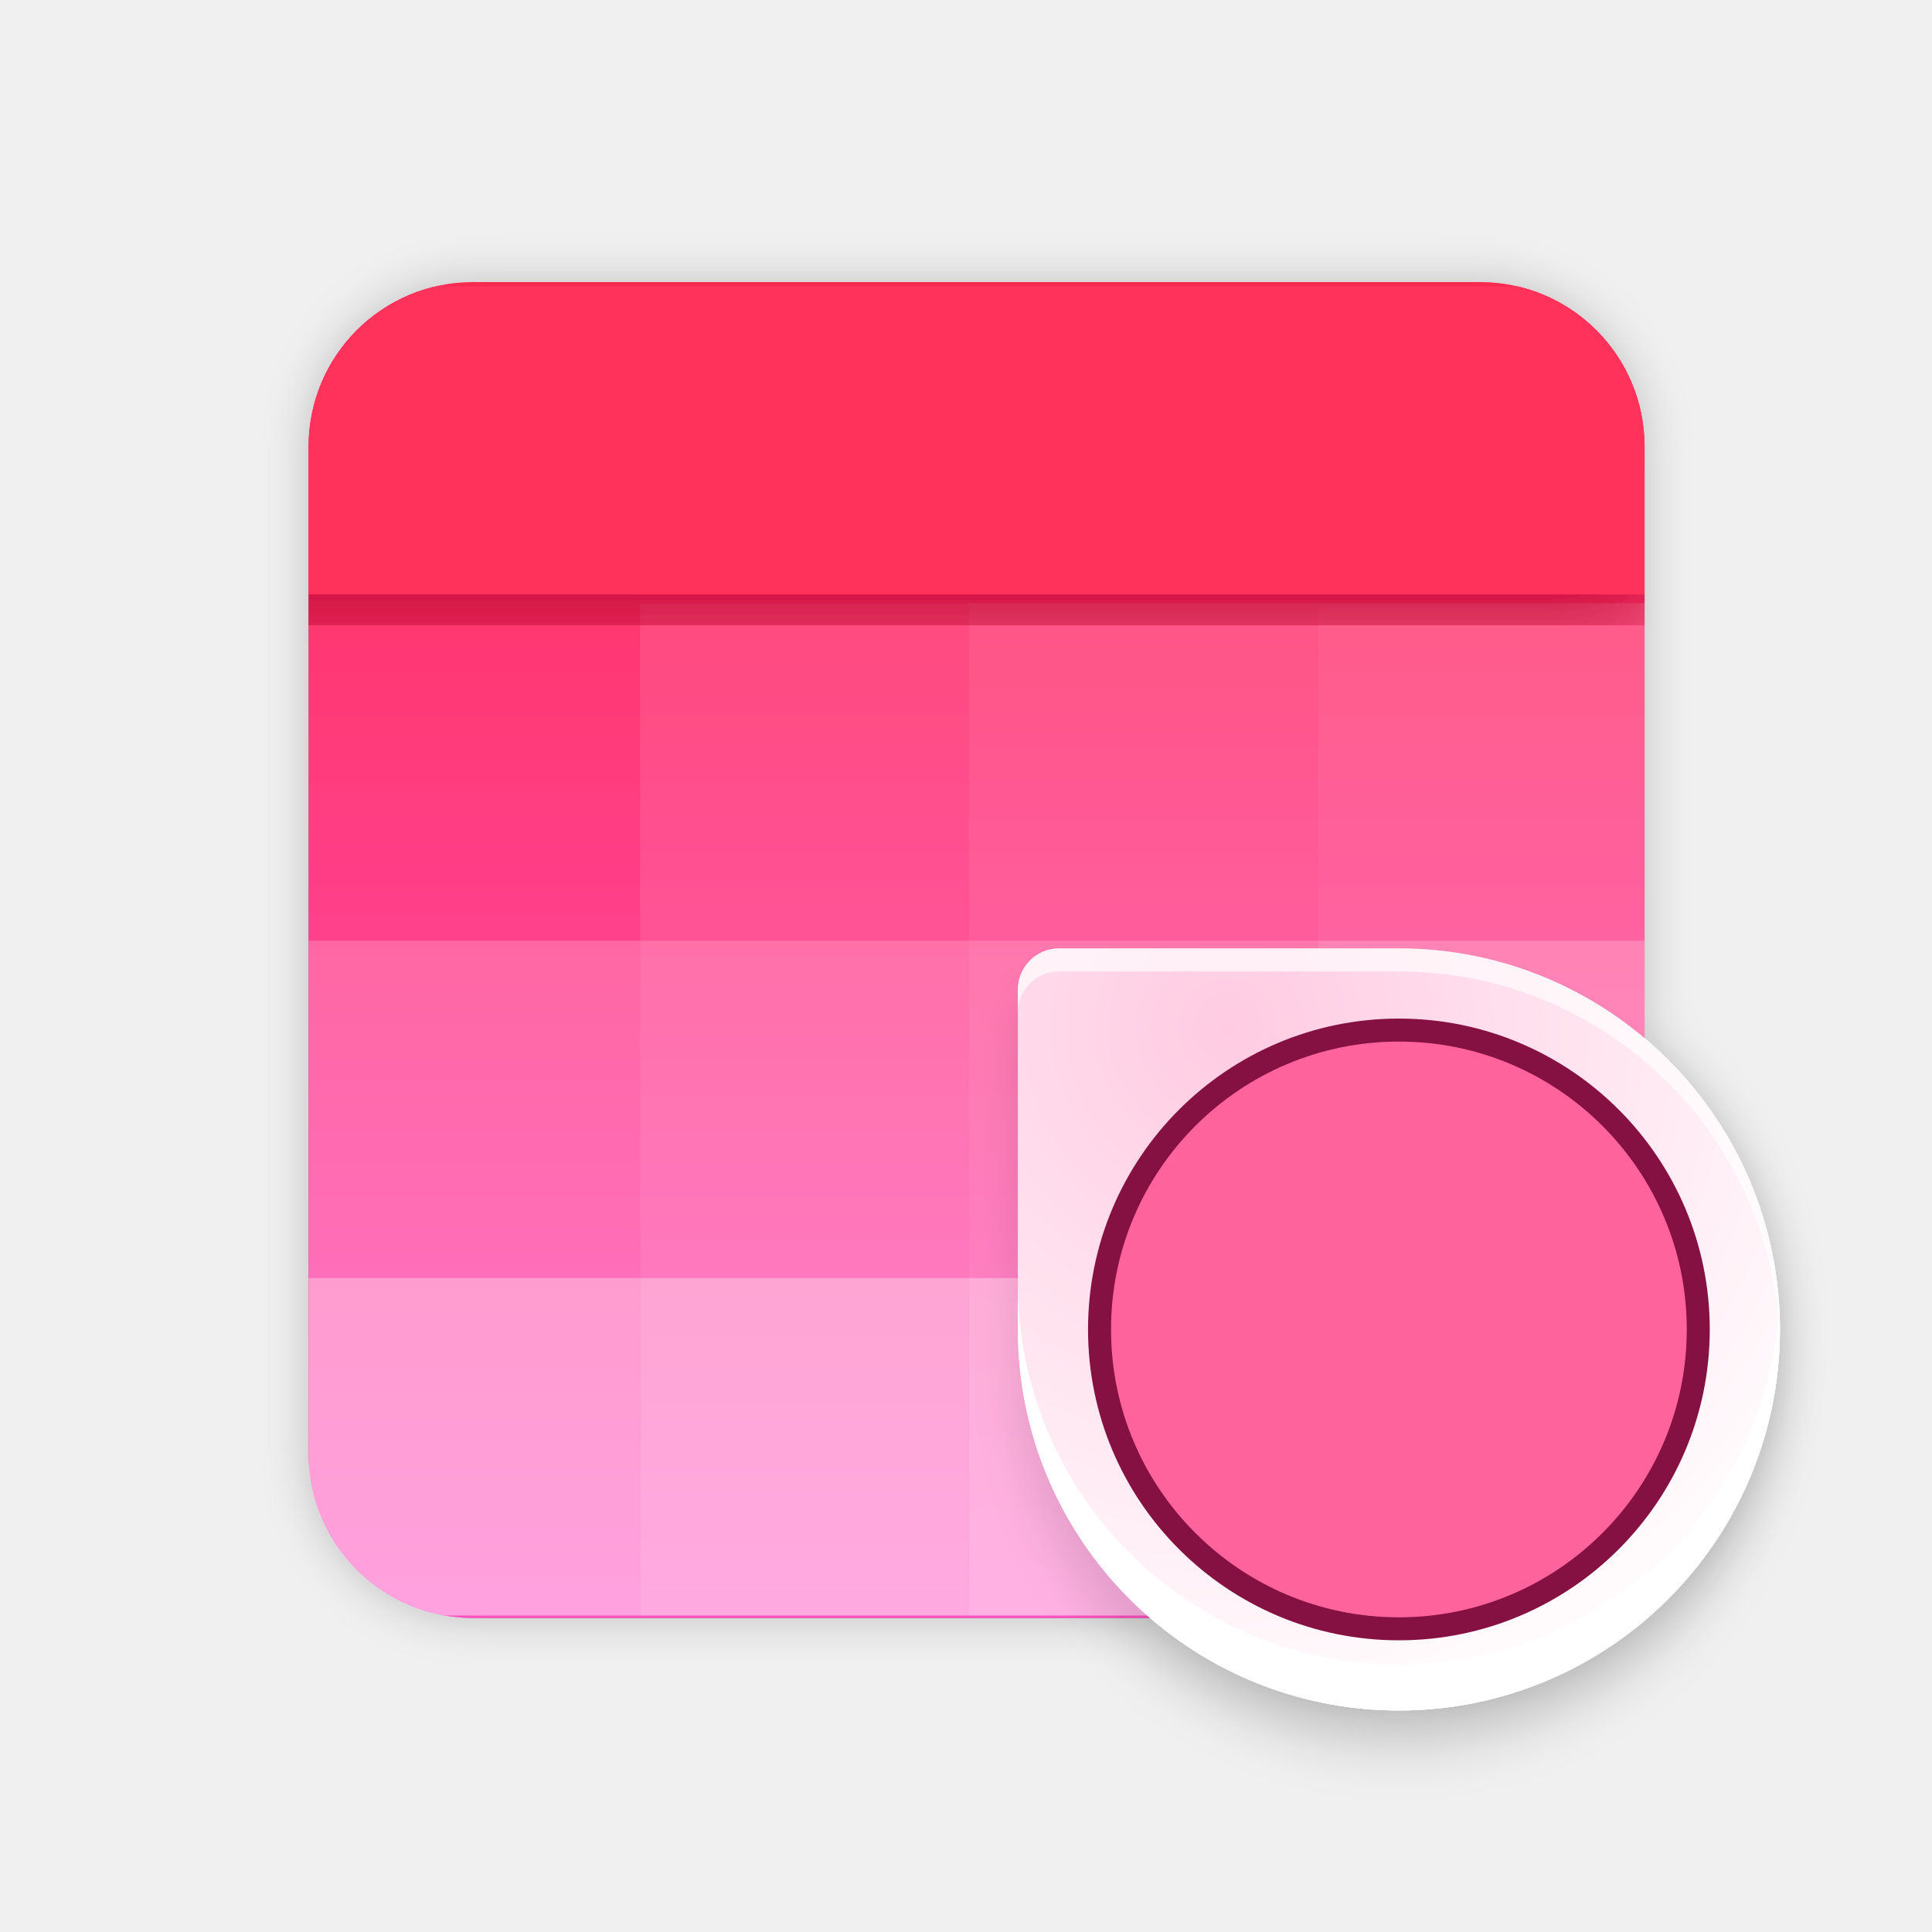
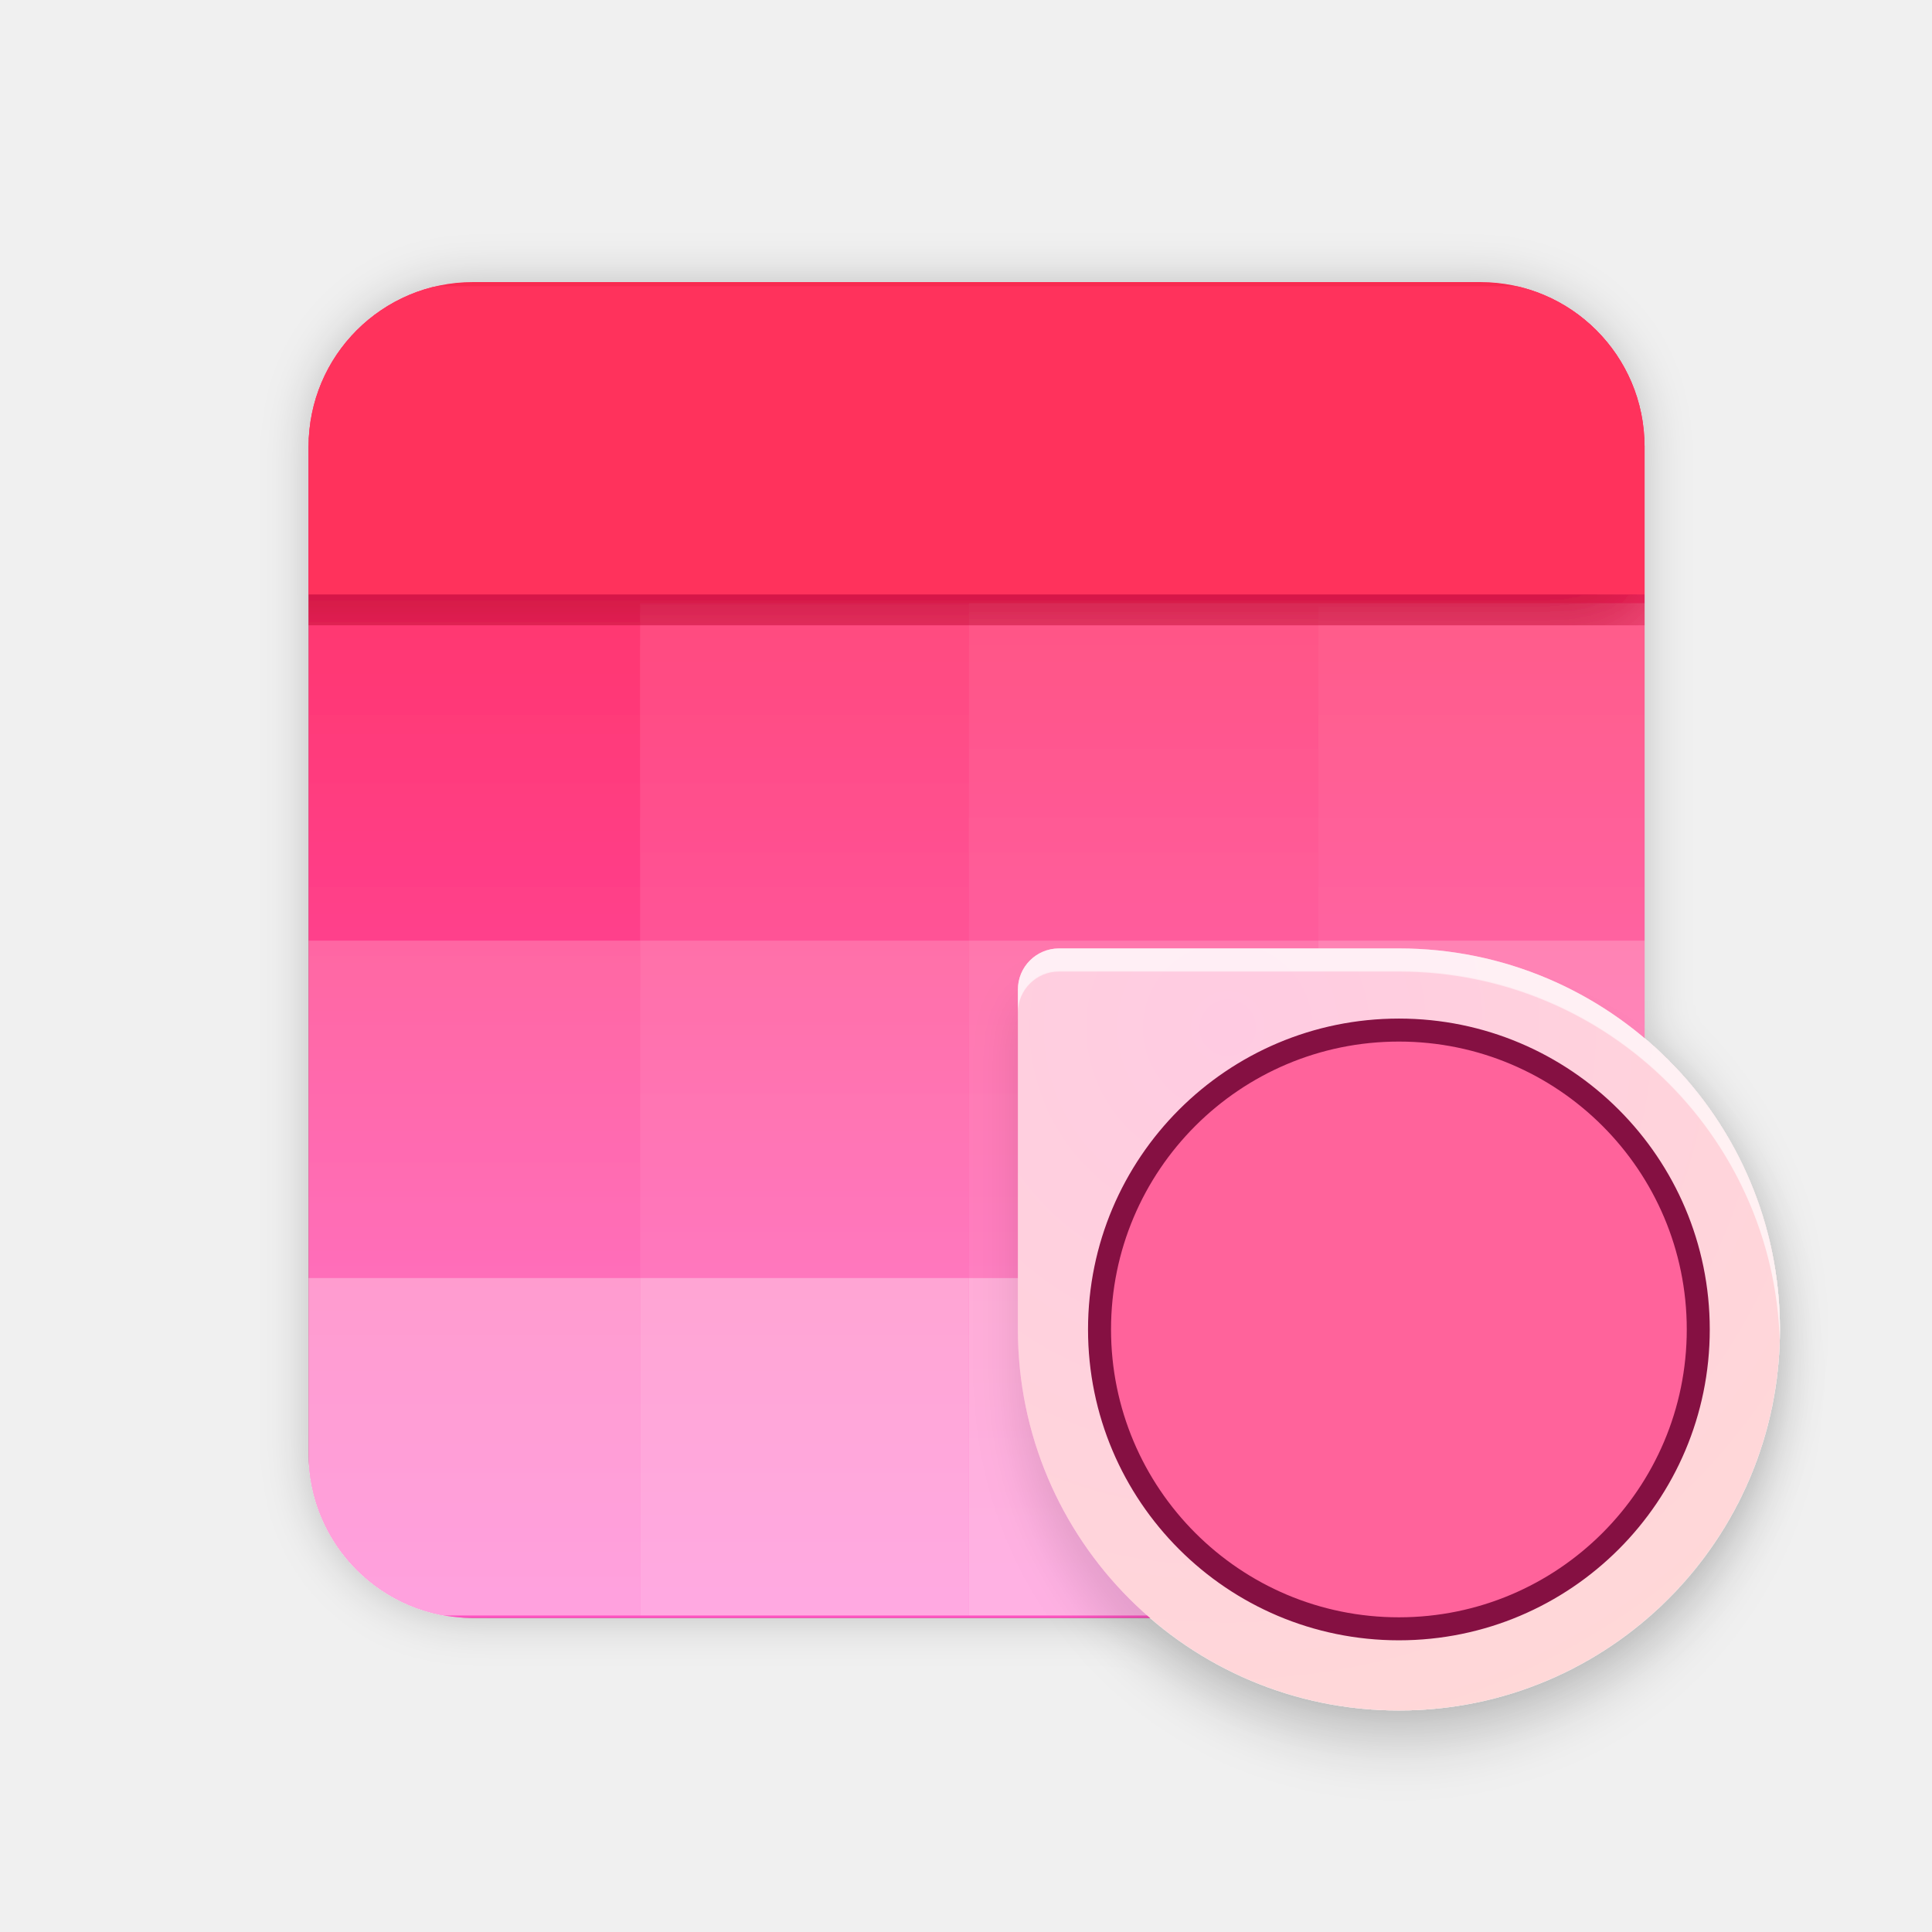
<svg xmlns="http://www.w3.org/2000/svg" xmlns:xlink="http://www.w3.org/1999/xlink" width="42px" height="42px" viewBox="0 0 42 42" version="1.1">
  <defs>
    <filter x="-7.8%" y="-7.8%" width="115.6%" height="115.6%" filterUnits="objectBoundingBox" id="filter-1">
      <feOffset dx="0" dy="0" in="SourceAlpha" result="shadowOffsetOuter1" />
      <feGaussianBlur stdDeviation="0.5" in="shadowOffsetOuter1" result="shadowBlurOuter1" />
      <feColorMatrix values="0 0 0 0 0   0 0 0 0 0   0 0 0 0 0  0 0 0 0.2 0" type="matrix" in="shadowBlurOuter1" result="shadowMatrixOuter1" />
      <feMerge>
        <feMergeNode in="shadowMatrixOuter1" />
        <feMergeNode in="SourceGraphic" />
      </feMerge>
    </filter>
    <linearGradient x1="50%" y1="0%" x2="50%" y2="98.28%" id="linearGradient-2">
      <stop stop-color="#FF2D55" offset="0%" />
      <stop stop-color="#FF53C2" offset="100%" />
    </linearGradient>
    <rect id="path-3" x="0" y="0" width="29.043" height="29.043" rx="3.574" />
    <filter x="0.0%" y="0.0%" width="100.0%" height="100.0%" filterUnits="objectBoundingBox" id="filter-5">
-       <feOffset dx="0" dy="-0" in="SourceAlpha" result="shadowOffsetInner1" />
+       <feOffset dx="0" dy="0" in="SourceAlpha" result="shadowOffsetInner1" />
      <feComposite in="shadowOffsetInner1" in2="SourceAlpha" operator="arithmetic" k2="-1" k3="1" result="shadowInnerInner1" />
      <feColorMatrix values="0 0 0 0 0.542   0 0 0 0 0   0 0 0 0 0.193  0 0 0 1 0" type="matrix" in="shadowInnerInner1" />
    </filter>
    <rect id="path-6" x="-3.128" y="0.089" width="32.528" height="6.702" />
    <filter x="-10.8%" y="-37.3%" width="121.5%" height="204.4%" filterUnits="objectBoundingBox" id="filter-7">
      <feOffset dx="0" dy="1" in="SourceAlpha" result="shadowOffsetOuter1" />
      <feGaussianBlur stdDeviation="1" in="shadowOffsetOuter1" result="shadowBlurOuter1" />
      <feColorMatrix values="0 0 0 0 0.703   0 0 0 0 0   0 0 0 0 0.15  0 0 0 0.649 0" type="matrix" in="shadowBlurOuter1" />
    </filter>
    <filter x="-6.1%" y="-14.9%" width="112.3%" height="159.7%" filterUnits="objectBoundingBox" id="filter-8">
-       <feOffset dx="0" dy="-0" in="SourceAlpha" result="shadowOffsetInner1" />
+       <feOffset dx="0" dy="0" in="SourceAlpha" result="shadowOffsetInner1" />
      <feComposite in="shadowOffsetInner1" in2="SourceAlpha" operator="arithmetic" k2="-1" k3="1" result="shadowInnerInner1" />
      <feColorMatrix values="0 0 0 0 0.761   0 0 0 0 0   0 0 0 0 0.162  0 0 0 1 0" type="matrix" in="shadowInnerInner1" result="shadowMatrixInner1" />
      <feOffset dx="0" dy="0" in="SourceAlpha" result="shadowOffsetInner2" />
      <feComposite in="shadowOffsetInner2" in2="SourceAlpha" operator="arithmetic" k2="-1" k3="1" result="shadowInnerInner2" />
      <feColorMatrix values="0 0 0 0 1   0 0 0 0 1   0 0 0 0 1  0 0 0 0.5 0" type="matrix" in="shadowInnerInner2" result="shadowMatrixInner2" />
      <feMerge>
        <feMergeNode in="shadowMatrixInner1" />
        <feMergeNode in="shadowMatrixInner2" />
      </feMerge>
    </filter>
    <radialGradient cx="27.705%" cy="10.68%" fx="27.705%" fy="10.68%" r="95.969%" id="radialGradient-9">
      <stop stop-color="#FFCBE2" offset="0%" />
-       <stop stop-color="#FFFFFF" offset="100%" />
+       <stop stop-color="#FFD8D8" offset="100%" />
    </radialGradient>
-     <path d="M0.894,-1.06672118e-13 L8.283,-1.06672118e-13 C12.857,-1.07512444e-13 16.566,3.708 16.566,8.283 C16.566,12.857 12.857,16.566 8.283,16.566 C3.708,16.566 -1.66211838e-15,12.857 -2.22233579e-15,8.283 L-2.22233579e-15,0.894 C-2.28277591e-15,0.4 0.4,-1.05915324e-13 0.894,-1.06672118e-13 Z" id="path-10" />
+     <path d="M0.894,-1.06672118e-13 L8.283,-1.06672118e-13 C12.857,-1.07512444e-13 16.566,3.708 16.566,8.283 C16.566,12.857 12.857,16.566 8.283,16.566 C3.708,16.566 -1.66211838e-15,12.857 -2.22233579e-15,8.283 L-2.22233579e-15,0.894 C-2.39379822e-15,0.4 0.4,-1.05915324e-13 0.894,-1.06672118e-13 Z" id="path-10" />
    <filter x="-12.1%" y="-6.0%" width="124.1%" height="124.1%" filterUnits="objectBoundingBox" id="filter-11">
      <feOffset dx="0" dy="1" in="SourceAlpha" result="shadowOffsetOuter1" />
      <feGaussianBlur stdDeviation="0.5" in="shadowOffsetOuter1" result="shadowBlurOuter1" />
      <feComposite in="shadowBlurOuter1" in2="SourceAlpha" operator="out" result="shadowBlurOuter1" />
      <feColorMatrix values="0 0 0 0 0   0 0 0 0 0   0 0 0 0 0  0 0 0 0.107 0" type="matrix" in="shadowBlurOuter1" />
    </filter>
-     <filter x="-9.1%" y="-3.0%" width="118.1%" height="118.1%" filterUnits="objectBoundingBox" id="filter-12">
-       <feOffset dx="0" dy="-1" in="SourceAlpha" result="shadowOffsetInner1" />
+     <filter x="-7.5%" y="-1.5%" width="115.1%" height="115.1%" filterUnits="objectBoundingBox" id="filter-12">
+       <feOffset dx="0" dy="0.5" in="SourceAlpha" result="shadowOffsetInner1" />
      <feComposite in="shadowOffsetInner1" in2="SourceAlpha" operator="arithmetic" k2="-1" k3="1" result="shadowInnerInner1" />
-       <feColorMatrix values="0 0 0 0 1   0 0 0 0 1   0 0 0 0 1  0 0 0 1 0" type="matrix" in="shadowInnerInner1" result="shadowMatrixInner1" />
-       <feOffset dx="0" dy="0.5" in="SourceAlpha" result="shadowOffsetInner2" />
-       <feComposite in="shadowOffsetInner2" in2="SourceAlpha" operator="arithmetic" k2="-1" k3="1" result="shadowInnerInner2" />
-       <feColorMatrix values="0 0 0 0 1   0 0 0 0 1   0 0 0 0 1  0 0 0 0.675 0" type="matrix" in="shadowInnerInner2" result="shadowMatrixInner2" />
-       <feMerge>
-         <feMergeNode in="shadowMatrixInner1" />
-         <feMergeNode in="shadowMatrixInner2" />
-       </feMerge>
+       <feColorMatrix values="0 0 0 0 1   0 0 0 0 1   0 0 0 0 1  0 0 0 0.675 0" type="matrix" in="shadowInnerInner1" />
    </filter>
    <circle id="path-13" cx="8.283" cy="8.283" r="6.508" />
    <filter x="-1.9%" y="-1.9%" width="103.8%" height="103.8%" filterUnits="objectBoundingBox" id="filter-14">
      <feMorphology radius="0.25" operator="dilate" in="SourceAlpha" result="shadowSpreadOuter1" />
      <feOffset dx="0" dy="0" in="shadowSpreadOuter1" result="shadowOffsetOuter1" />
      <feComposite in="shadowOffsetOuter1" in2="SourceAlpha" operator="out" result="shadowOffsetOuter1" />
      <feColorMatrix values="0 0 0 0 1   0 0 0 0 1   0 0 0 0 1  0 0 0 1 0" type="matrix" in="shadowOffsetOuter1" />
    </filter>
  </defs>
  <g id="设置中心/ddcc_nav_personalization_42px" stroke="none" stroke-width="1" fill="none" fill-rule="evenodd">
    <g id="编组-5">
      <rect id="矩形" x="0" y="0" width="42" height="42" />
      <g id="编组-4" transform="translate(6.702128, 5.808511)">
        <g id="编组" filter="url(#filter-1)" transform="translate(0.006163, 0.323551)">
          <path d="M16.313,14.486 L23.702,14.486 C28.277,14.486 31.985,18.194 31.985,22.769 C31.985,27.343 28.277,31.052 23.702,31.052 C19.128,31.052 15.42,27.343 15.42,22.769 L15.42,15.379 C15.42,14.886 15.82,14.486 16.313,14.486 Z" id="形状结合" fill="#FFFFFF" />
          <mask id="mask-4" fill="white">
            <use xlink:href="#path-3" />
          </mask>
          <g id="蒙版">
            <use fill="url(#linearGradient-2)" fill-rule="evenodd" xlink:href="#path-3" />
            <use fill="black" fill-opacity="1" filter="url(#filter-5)" xlink:href="#path-3" />
          </g>
          <g mask="url(#mask-4)" fill="#FFFFFF">
            <g transform="translate(-0.446809, 6.791489)">
              <rect id="矩形" opacity="0" x="0.058" y="0.189" width="7.596" height="7.336" />
              <rect id="矩形备份-4" opacity="0.2" x="0.058" y="7.525" width="7.596" height="7.336" />
              <rect id="矩形备份-8" opacity="0.45" x="0.058" y="14.86" width="7.596" height="7.336" />
              <rect id="矩形备份" opacity="0.1" x="7.654" y="0.189" width="7.149" height="7.336" />
              <rect id="矩形备份-5" opacity="0.25" x="7.654" y="7.525" width="7.149" height="7.336" />
              <rect id="矩形备份-9" opacity="0.5" x="7.654" y="14.86" width="7.149" height="7.336" />
              <rect id="矩形备份-2" opacity="0.15" x="14.803" y="0.189" width="7.596" height="7.336" />
              <rect id="矩形备份-6" opacity="0.29" x="14.803" y="7.525" width="7.596" height="7.336" />
              <rect id="矩形备份-10" opacity="0.55" x="14.803" y="14.86" width="7.596" height="7.336" />
              <rect id="矩形备份-3" opacity="0.18" x="22.399" y="0.189" width="7.149" height="7.336" />
              <rect id="矩形备份-7" opacity="0.35" x="22.399" y="7.525" width="7.149" height="7.336" />
              <rect id="矩形备份-11" opacity="0.65" x="22.399" y="14.86" width="7.149" height="7.336" />
            </g>
          </g>
          <g id="矩形" mask="url(#mask-4)">
            <use fill="black" fill-opacity="1" filter="url(#filter-7)" xlink:href="#path-6" />
            <use fill="#FF305C" fill-rule="evenodd" xlink:href="#path-6" />
            <use fill="black" fill-opacity="1" filter="url(#filter-8)" xlink:href="#path-6" />
          </g>
        </g>
      </g>
      <g id="编组-3" transform="translate(22.12781, 20.6179)" fill-rule="nonzero">
        <g id="形状结合">
          <use fill="black" fill-opacity="1" filter="url(#filter-11)" xlink:href="#path-10" />
          <use fill="url(#radialGradient-9)" xlink:href="#path-10" />
          <use fill="black" fill-opacity="1" filter="url(#filter-12)" xlink:href="#path-10" />
        </g>
        <g id="椭圆形">
          <use fill="black" fill-opacity="1" filter="url(#filter-14)" xlink:href="#path-13" />
          <use stroke="#851042" stroke-width="0.5" fill="#FF639B" xlink:href="#path-13" />
        </g>
      </g>
    </g>
  </g>
</svg>
